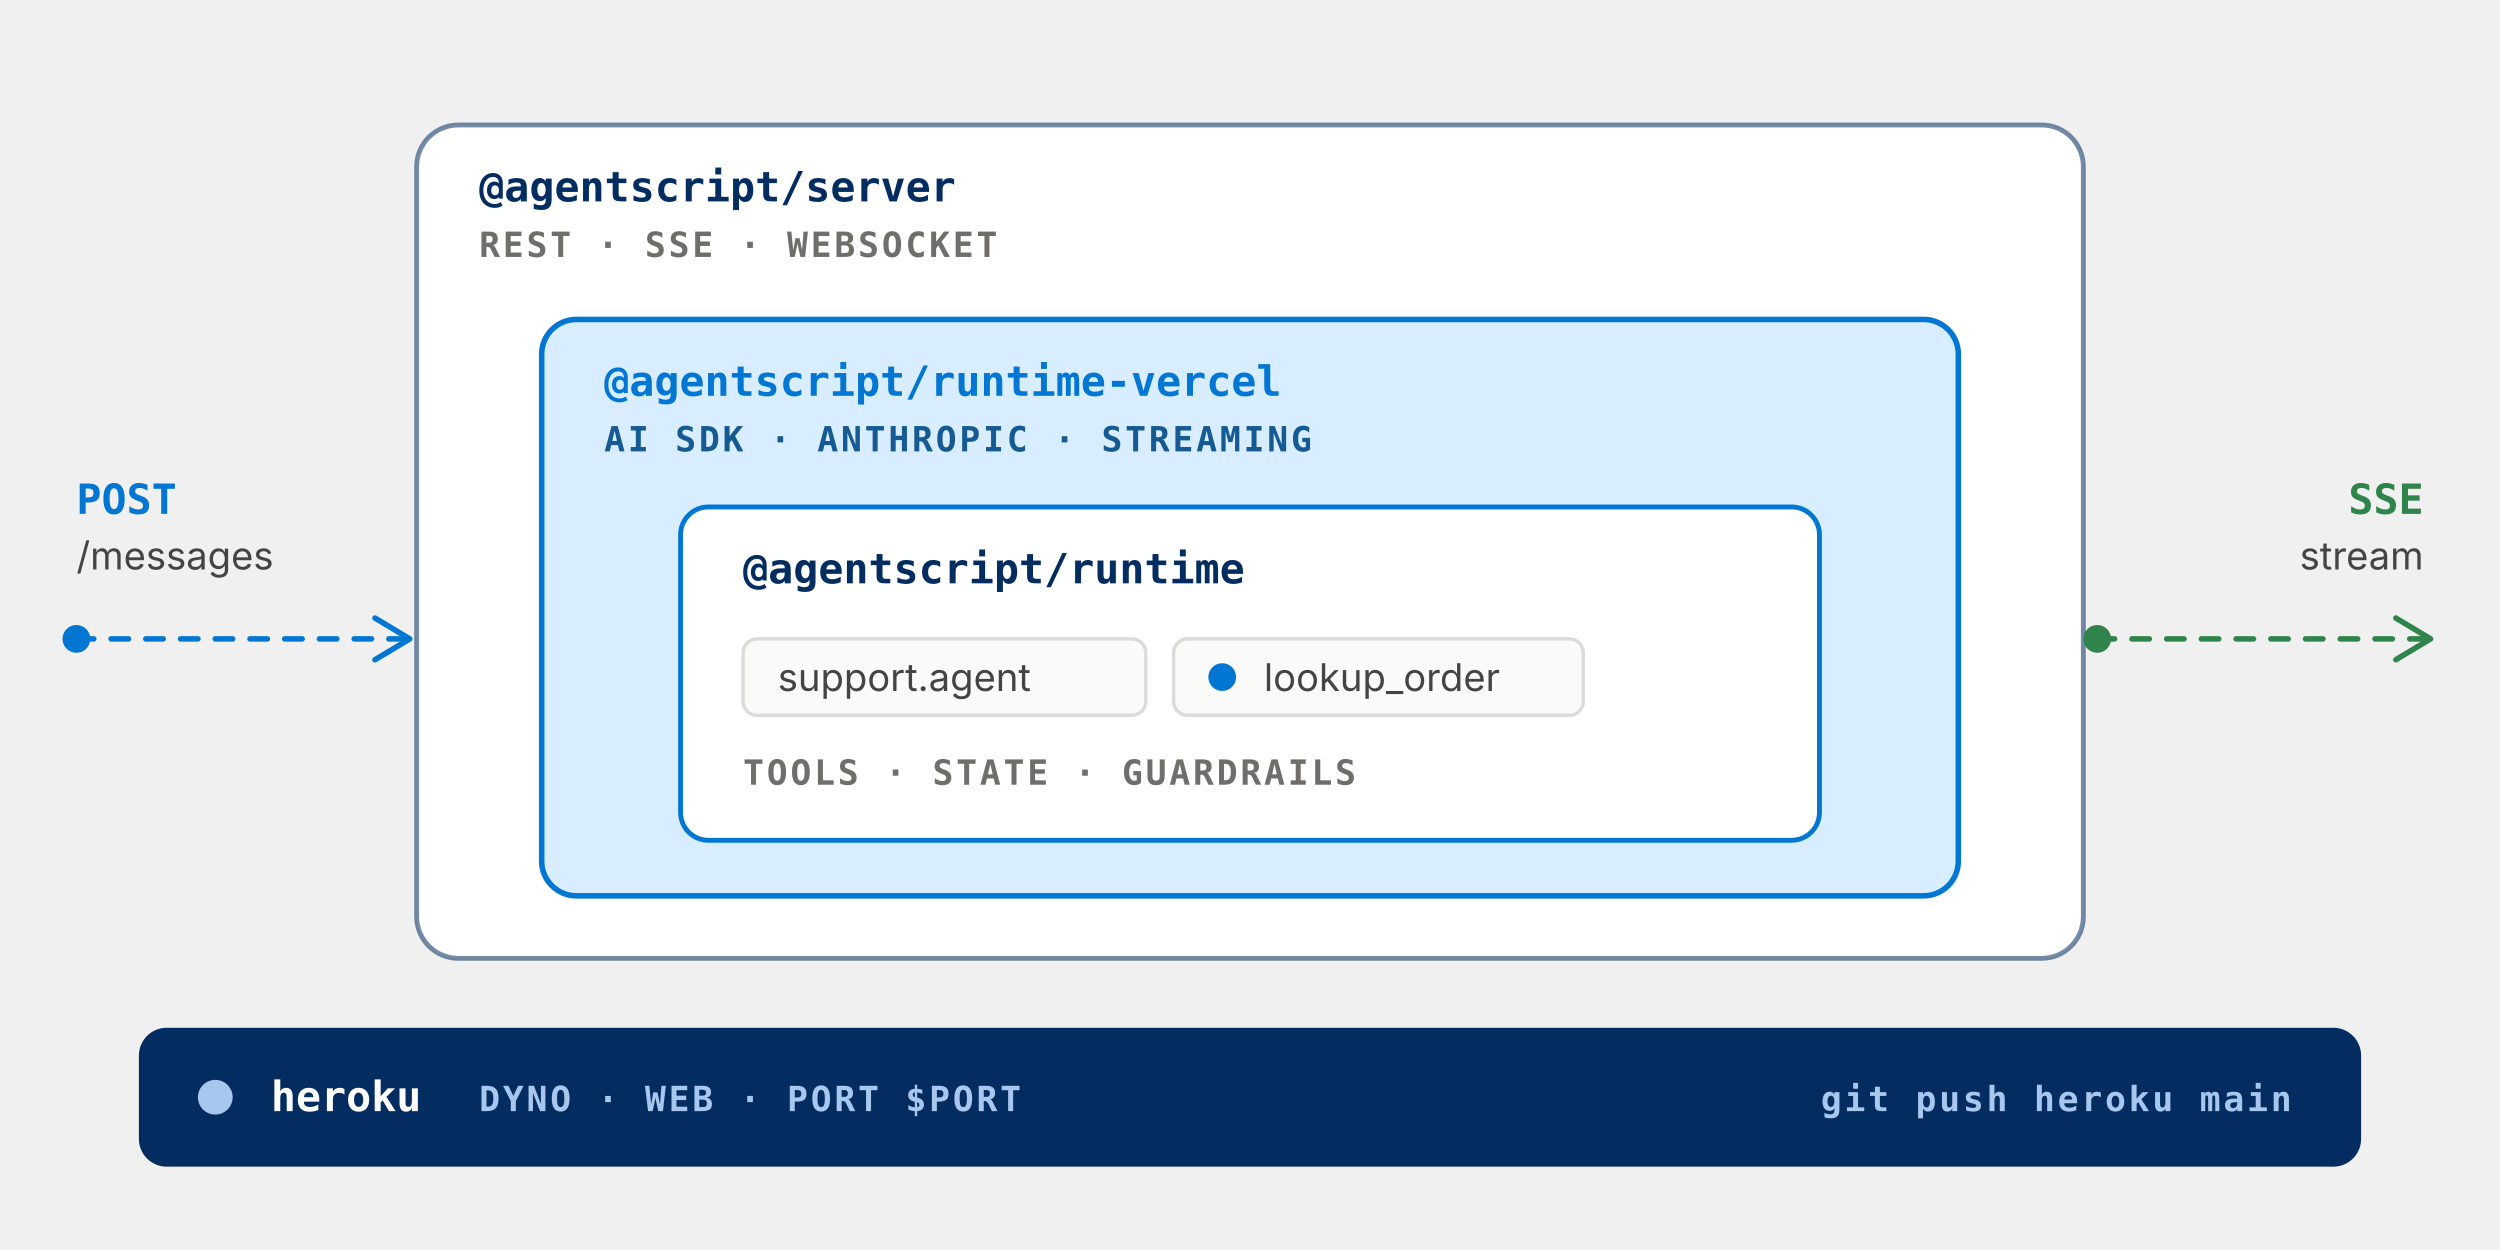
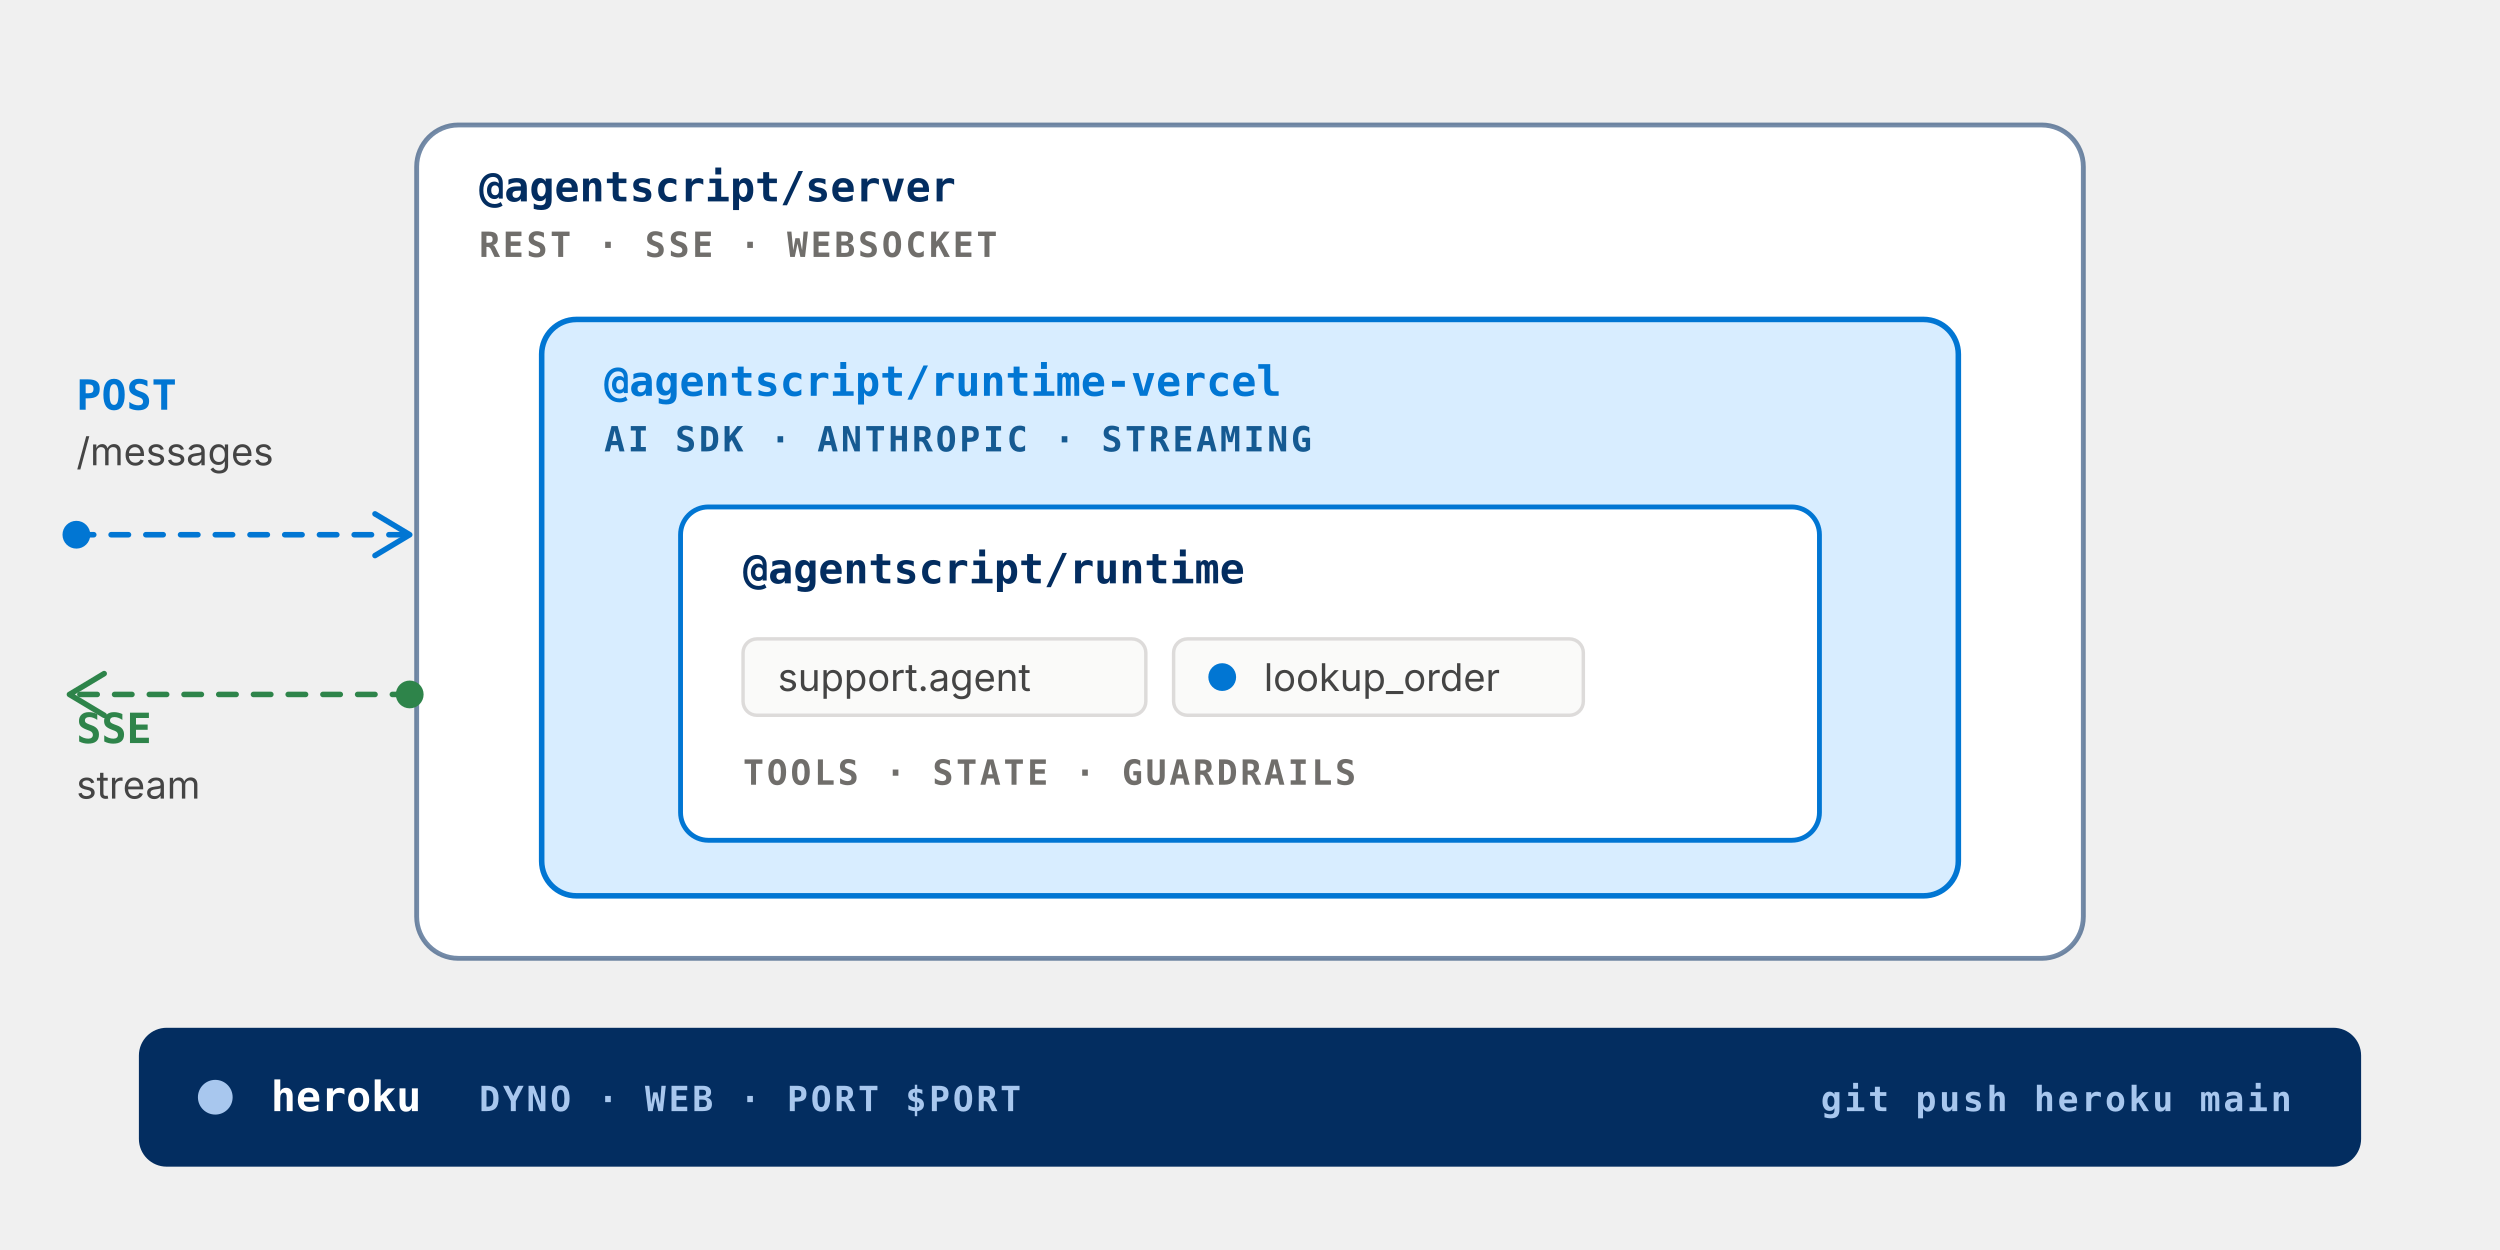
<svg xmlns="http://www.w3.org/2000/svg" viewBox="0 0 720 360" role="img" aria-label="A request flowing into @agentscript/server, through @agentscript/runtime-vercel, into @agentscript/runtime, with a streamed response leaving — all running on a Heroku dyno.">
  <defs>
    <style>
      .label-mono { font-family: 'JetBrains Mono', ui-monospace, monospace; font-size: 12px; font-weight: 600; }
      .label-tag  { font-family: 'JetBrains Mono', ui-monospace, monospace; font-size: 10px; font-weight: 600; letter-spacing: 0.08em; }
      .label-body { font-family: 'Inter', system-ui, sans-serif; font-size: 11px; }
      .stroke-navy  { stroke: #032d60; }
      .stroke-brand { stroke: #0176d3; }
      .stroke-success { stroke: #2e844a; }

      @keyframes flow-in {
        0%   { opacity: 0; transform: translateX(0); }
        15%  { opacity: 1; }
        85%  { opacity: 1; }
        100% { opacity: 0; transform: translateX(86px); }
      }
      @keyframes flow-out {
        0%   { opacity: 0; transform: translateX(0); }
        15%  { opacity: 1; }
        85%  { opacity: 1; }
-         100% { opacity: 0; transform: translateX(86px); }
+         100% { opacity: 0; transform: translateX(-86px); }
      }
      .ping-in  { fill: #0176d3; animation: flow-in 2.4s ease-in-out infinite; }
      .ping-out { fill: #2e844a; animation: flow-out 2.4s ease-in-out infinite 1.2s; }

      @media (prefers-reduced-motion: reduce) {
        .ping-in, .ping-out { animation: none; opacity: 0.7; }
      }
    </style>
  </defs>
  <g>
    <rect x="40" y="296" width="640" height="40" rx="8" fill="#032d60" />
    <circle cx="62" cy="316" r="5" fill="#a8c7ee" />
    <text x="78" y="320" class="label-mono" fill="#ffffff">heroku</text>
    <text x="138" y="320" class="label-tag" fill="#a8c7ee">DYNO · WEB · PORT $PORT</text>
    <text x="660" y="320" class="label-tag" fill="#a8c7ee" text-anchor="end">git push heroku main</text>
  </g>
  <g>
    <rect x="120" y="36" width="480" height="240" rx="12" fill="#ffffff" class="stroke-navy" stroke-width="1.4" stroke-opacity="0.55" />
    <text x="138" y="58" class="label-mono" fill="#032d60">@agentscript/server</text>
    <text x="138" y="74" class="label-tag" fill="#706e6b">REST · SSE · WEBSOCKET</text>
  </g>
  <g>
    <rect x="156" y="92" width="408" height="166" rx="10" fill="#d8edff" class="stroke-brand" stroke-width="1.6" />
    <text x="174" y="114" class="label-mono" fill="#0176d3">@agentscript/runtime-vercel</text>
    <text x="174" y="130" class="label-tag" fill="#155a92">AI SDK · ANTHROPIC · STREAMING</text>
  </g>
  <g>
    <rect x="196" y="146" width="328" height="96" rx="8" fill="#ffffff" class="stroke-brand" stroke-width="1.4" />
    <text x="214" y="168" class="label-mono" fill="#032d60">@agentscript/runtime</text>
    <g transform="translate(214, 184)">
      <rect x="0" y="0" width="116" height="22" rx="4" fill="#fafaf9" stroke="#dddbda" stroke-width="1" />
      <text x="10" y="15" class="label-body" fill="#444444">support.agent</text>
    </g>
    <g transform="translate(338, 184)">
      <rect x="0" y="0" width="118" height="22" rx="4" fill="#fafaf9" stroke="#dddbda" stroke-width="1" />
      <circle cx="14" cy="11" r="4" fill="#0176d3" />
      <text x="26" y="15" class="label-body" fill="#444444">lookup_order</text>
    </g>
    <text x="214" y="226" class="label-tag" fill="#706e6b">TOOLS · STATE · GUARDRAILS</text>
  </g>
  <g>
-     <text x="22" y="148" class="label-mono" fill="#0176d3">POST</text>
-     <text x="22" y="164" class="label-body" fill="#444444">/messages</text>
-     <line x1="22" y1="184" x2="116" y2="184" class="stroke-brand" stroke-width="1.6" stroke-dasharray="5 5" stroke-linecap="round" />
-     <path d="M108 178 L 118 184 L 108 190" fill="none" class="stroke-brand" stroke-width="1.6" stroke-linejoin="round" stroke-linecap="round" />
-     <circle cx="22" cy="184" r="4" class="ping-in" />
+     <text x="22" y="118" class="label-mono" fill="#0176d3">POST</text>
+     <text x="22" y="134" class="label-body" fill="#444444">/messages</text>
+     <line x1="22" y1="154" x2="116" y2="154" class="stroke-brand" stroke-width="1.6" stroke-dasharray="5 5" stroke-linecap="round" />
+     <path d="M108 148 L 118 154 L 108 160" fill="none" class="stroke-brand" stroke-width="1.6" stroke-linejoin="round" stroke-linecap="round" />
+     <circle cx="22" cy="154" r="4" class="ping-in" />
  </g>
  <g>
-     <text x="698" y="148" class="label-mono" fill="#2e844a" text-anchor="end">SSE</text>
-     <text x="698" y="164" class="label-body" fill="#444444" text-anchor="end">stream</text>
-     <line x1="604" y1="184" x2="698" y2="184" class="stroke-success" stroke-width="1.6" stroke-dasharray="5 5" stroke-linecap="round" />
-     <path d="M690 178 L 700 184 L 690 190" fill="none" class="stroke-success" stroke-width="1.6" stroke-linejoin="round" stroke-linecap="round" />
-     <circle cx="604" cy="184" r="4" class="ping-out" />
+     <text x="22" y="214" class="label-mono" fill="#2e844a">SSE</text>
+     <text x="22" y="230" class="label-body" fill="#444444">stream</text>
+     <line x1="118" y1="200" x2="22" y2="200" class="stroke-success" stroke-width="1.6" stroke-dasharray="5 5" stroke-linecap="round" />
+     <path d="M30 194 L 20 200 L 30 206" fill="none" class="stroke-success" stroke-width="1.6" stroke-linejoin="round" stroke-linecap="round" />
+     <circle cx="118" cy="200" r="4" class="ping-out" />
  </g>
</svg>
